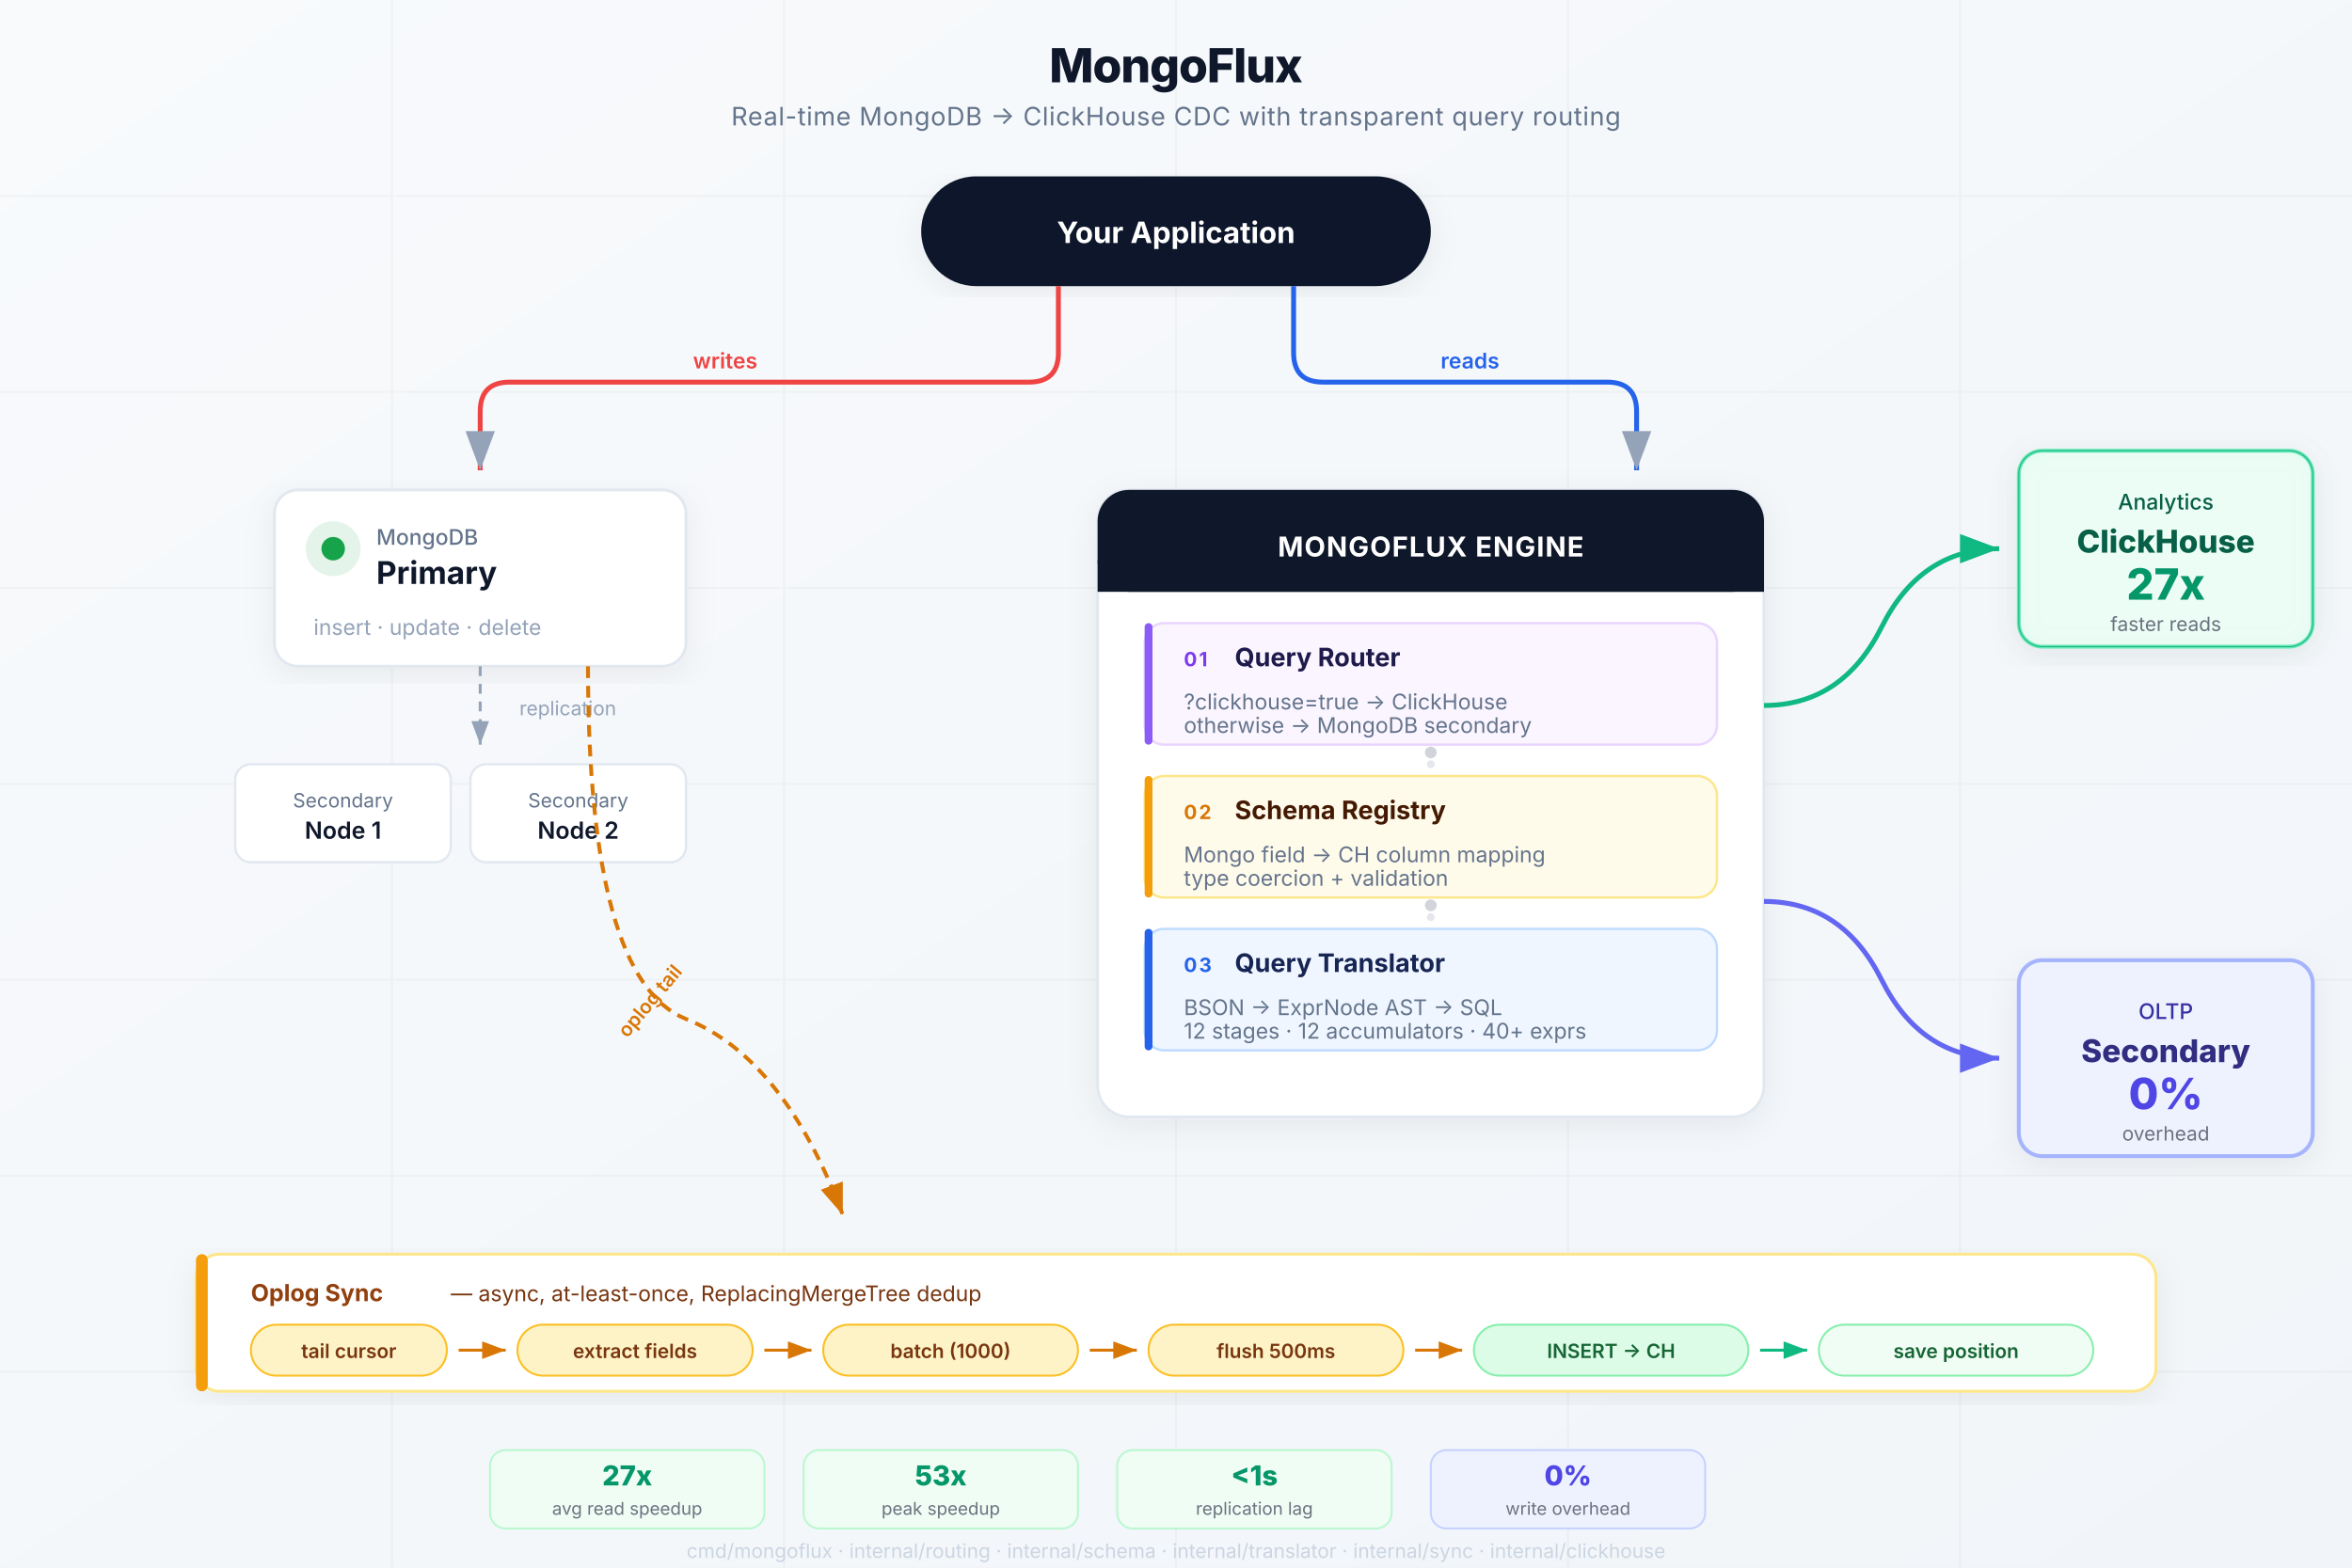
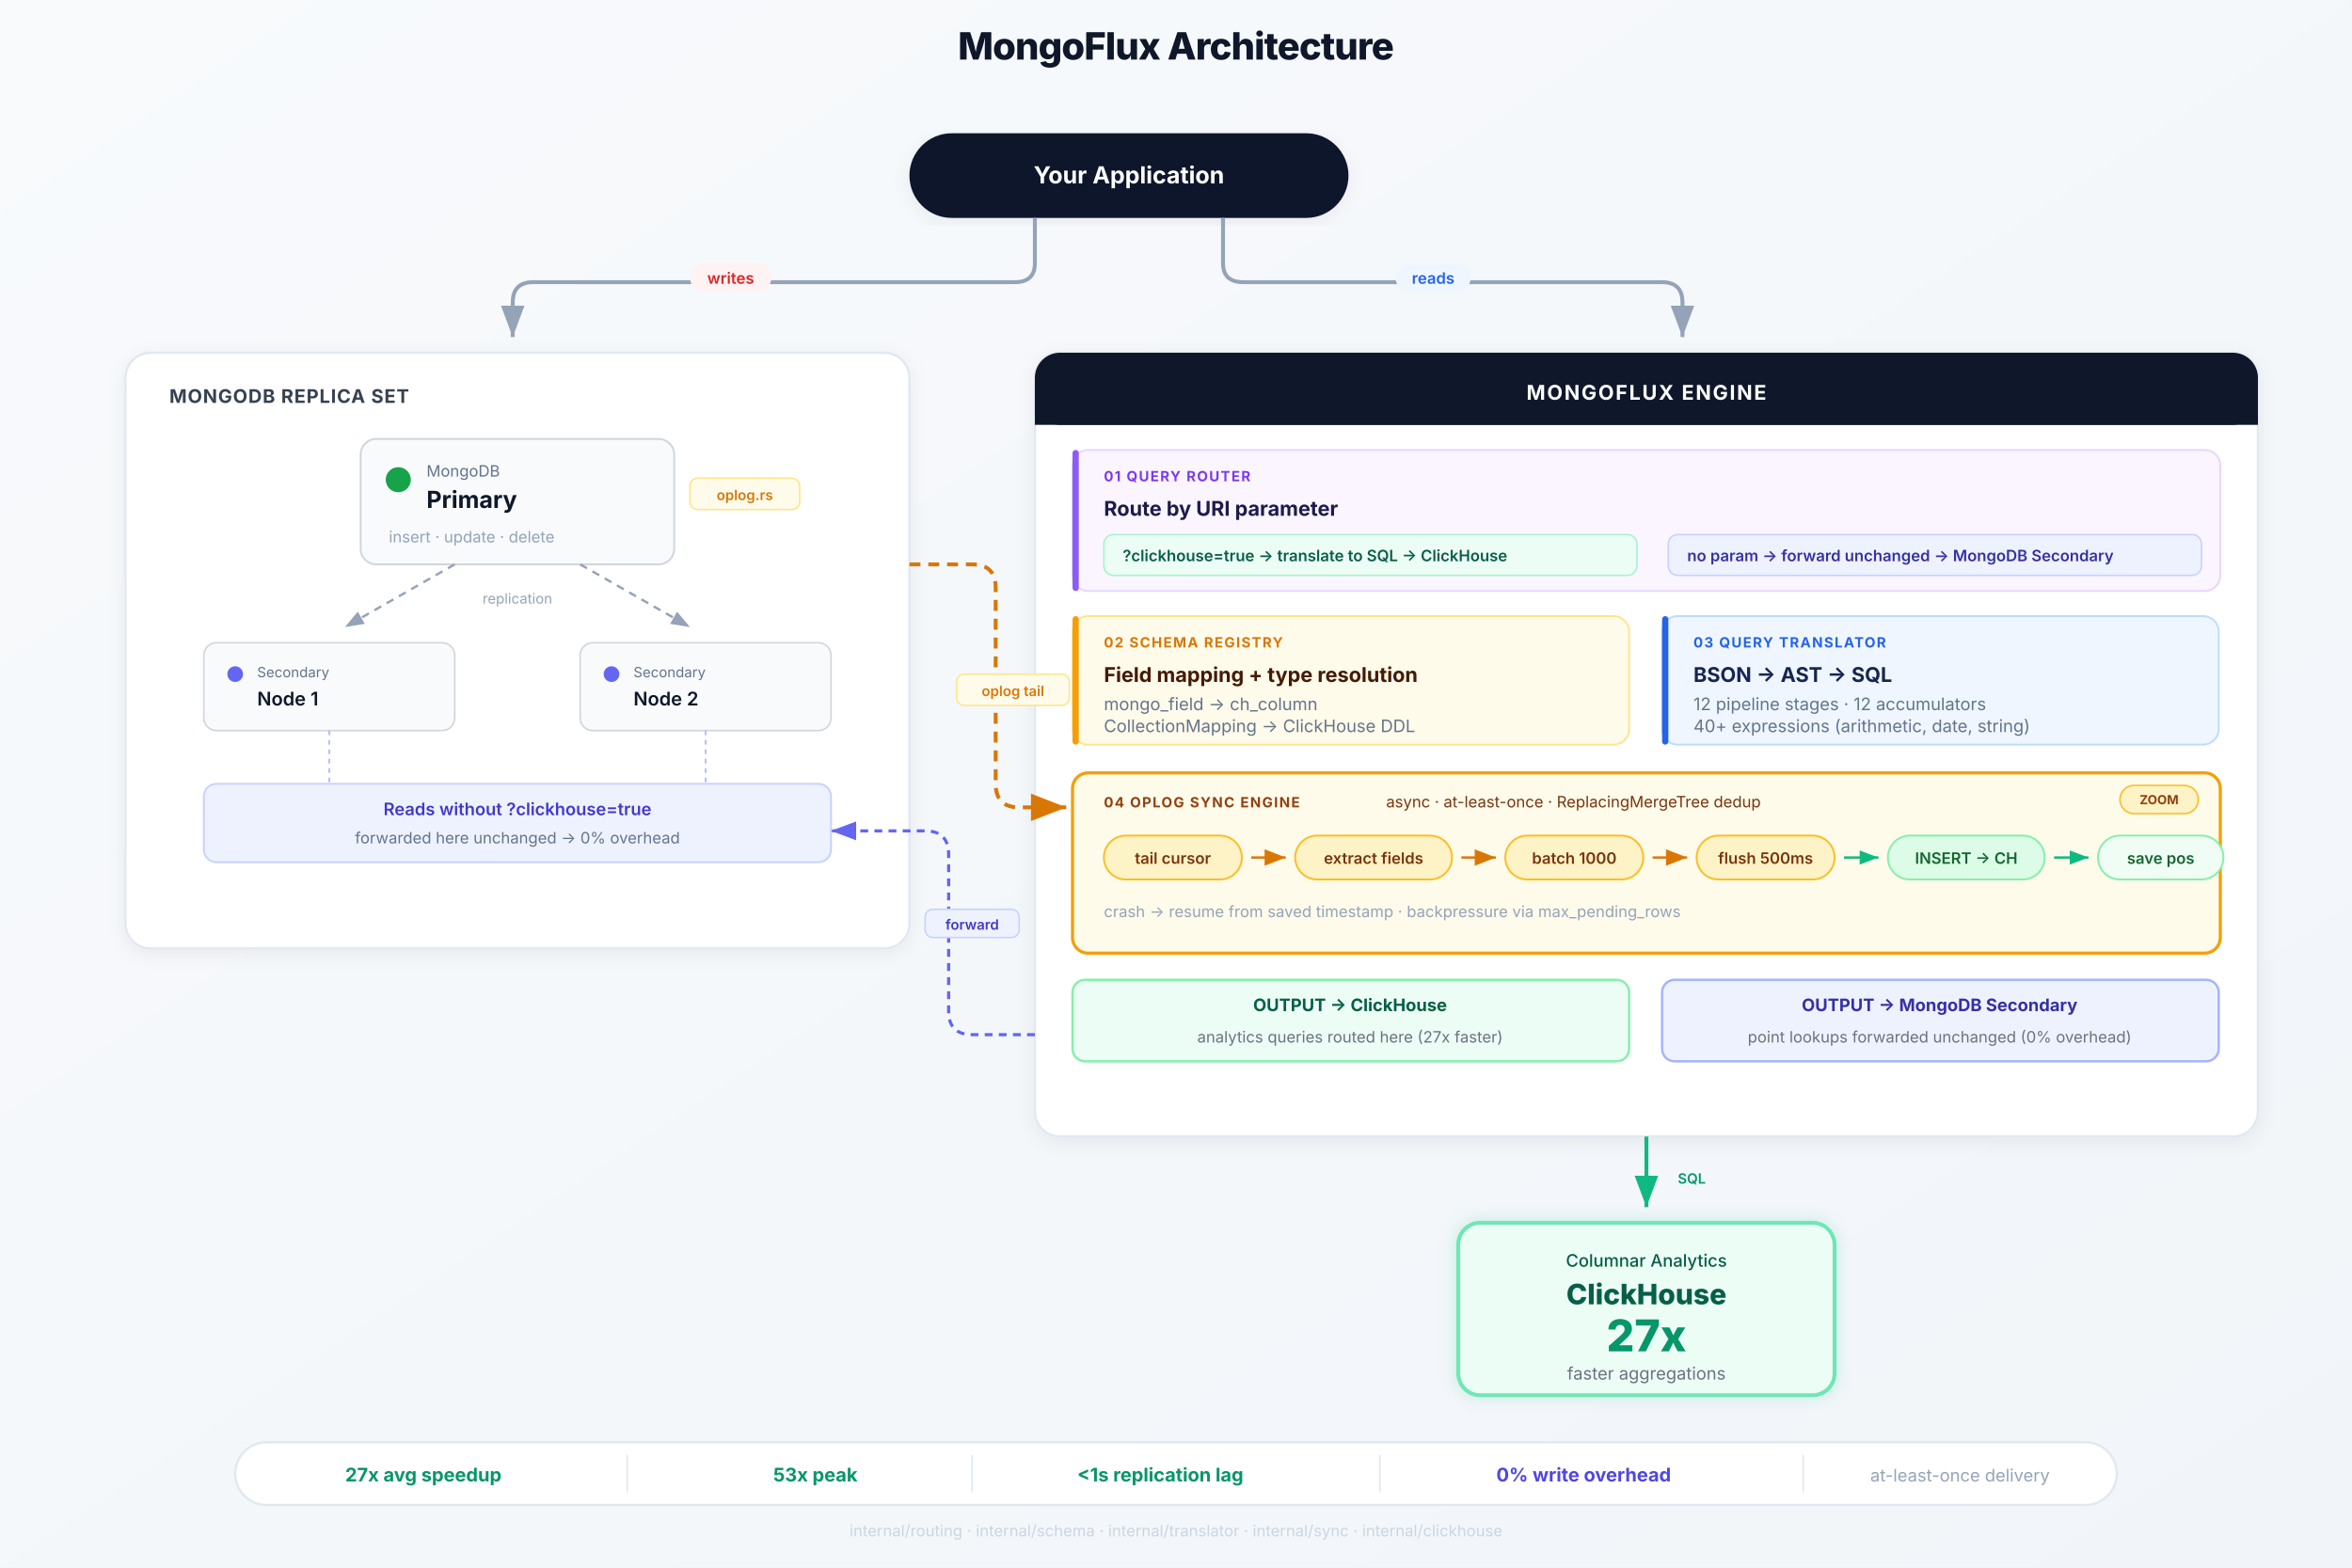
- <svg xmlns="http://www.w3.org/2000/svg" viewBox="0 0 1200 800" font-family="'Inter', -apple-system, sans-serif">
+ <svg xmlns="http://www.w3.org/2000/svg" viewBox="0 0 1500 1000" font-family="'Inter', -apple-system, sans-serif">
  <defs>
    <linearGradient id="bgGrad" x1="0%" y1="0%" x2="100%" y2="100%">
      <stop offset="0%" style="stop-color:#f8fafc" />
      <stop offset="100%" style="stop-color:#f1f5f9" />
    </linearGradient>
-     <linearGradient id="chGrad" x1="0%" y1="0%" x2="0%" y2="100%">
-       <stop offset="0%" style="stop-color:#10b981" />
-       <stop offset="100%" style="stop-color:#059669" />
-     </linearGradient>
-     <linearGradient id="mongoGrad" x1="0%" y1="0%" x2="0%" y2="100%">
-       <stop offset="0%" style="stop-color:#6366f1" />
-       <stop offset="100%" style="stop-color:#4f46e5" />
-     </linearGradient>
    <filter id="cardShadow">
-       <feDropShadow dx="0" dy="4" stdDeviation="8" flood-color="#000" flood-opacity="0.06" />
+       <feDropShadow dx="0" dy="3" stdDeviation="6" flood-color="#000" flood-opacity="0.06" />
    </filter>
-     <filter id="glow">
-       <feDropShadow dx="0" dy="0" stdDeviation="6" flood-color="#10b981" flood-opacity="0.3" />
+     <filter id="glowGreen">
+       <feDropShadow dx="0" dy="0" stdDeviation="5" flood-color="#10b981" flood-opacity="0.2" />
    </filter>
    <marker id="arr" markerWidth="8" markerHeight="6" refX="8" refY="3" orient="auto">
      <polygon points="0 0, 8 3, 0 6" fill="#94a3b8" />
    </marker>
    <marker id="arrGreen" markerWidth="8" markerHeight="6" refX="8" refY="3" orient="auto">
      <polygon points="0 0, 8 3, 0 6" fill="#10b981" />
    </marker>
    <marker id="arrIndigo" markerWidth="8" markerHeight="6" refX="8" refY="3" orient="auto">
      <polygon points="0 0, 8 3, 0 6" fill="#6366f1" />
    </marker>
-     <marker id="arrAmber" markerWidth="8" markerHeight="6" refX="8" refY="3" orient="auto">
-       <polygon points="0 0, 8 3, 0 6" fill="#d97706" />
+     <marker id="arrAmber" markerWidth="9" markerHeight="7" refX="9" refY="3.5" orient="auto">
+       <polygon points="0 0, 9 3.5, 0 7" fill="#d97706" />
    </marker>
  </defs>
-   <rect width="1200" height="800" fill="url(#bgGrad)" />
-   <g opacity="0.03">
-     <line x1="0" y1="100" x2="1200" y2="100" stroke="#000" stroke-width="1" />
-     <line x1="0" y1="200" x2="1200" y2="200" stroke="#000" stroke-width="1" />
-     <line x1="0" y1="300" x2="1200" y2="300" stroke="#000" stroke-width="1" />
-     <line x1="0" y1="400" x2="1200" y2="400" stroke="#000" stroke-width="1" />
-     <line x1="0" y1="500" x2="1200" y2="500" stroke="#000" stroke-width="1" />
-     <line x1="0" y1="600" x2="1200" y2="600" stroke="#000" stroke-width="1" />
-     <line x1="0" y1="700" x2="1200" y2="700" stroke="#000" stroke-width="1" />
-     <line x1="200" y1="0" x2="200" y2="800" stroke="#000" stroke-width="1" />
-     <line x1="400" y1="0" x2="400" y2="800" stroke="#000" stroke-width="1" />
-     <line x1="600" y1="0" x2="600" y2="800" stroke="#000" stroke-width="1" />
-     <line x1="800" y1="0" x2="800" y2="800" stroke="#000" stroke-width="1" />
-     <line x1="1000" y1="0" x2="1000" y2="800" stroke="#000" stroke-width="1" />
+   <rect width="1500" height="1000" fill="url(#bgGrad)" />
+   <text x="750" y="38" text-anchor="middle" font-size="24" font-weight="800" fill="#0f172a" letter-spacing="-0.5">MongoFlux Architecture</text>
+   <g transform="translate(580, 85)">
+     <rect x="0" y="0" width="280" height="54" rx="27" fill="#0f172a" filter="url(#cardShadow)" />
+     <text x="140" y="32" text-anchor="middle" font-size="15" font-weight="700" fill="#ffffff">Your Application</text>
  </g>
-   <text x="600" y="42" text-anchor="middle" font-size="24" font-weight="800" fill="#0f172a" letter-spacing="-0.5">MongoFlux</text>
-   <text x="600" y="64" text-anchor="middle" font-size="13" fill="#64748b" letter-spacing="0.3">Real-time MongoDB → ClickHouse CDC with transparent query routing</text>
-   <g transform="translate(470, 90)">
-     <rect x="0" y="0" width="260" height="56" rx="28" fill="#0f172a" filter="url(#cardShadow)" />
-     <text x="130" y="34" text-anchor="middle" font-size="15" font-weight="700" fill="#ffffff">Your Application</text>
+   <path d="M 660 139 L 660 168 Q 660 180 647 180 L 340 180 Q 327 180 327 193 L 327 215" stroke="#94a3b8" stroke-width="2.5" fill="none" marker-end="url(#arr)" />
+   <rect x="440" y="168" width="52" height="18" rx="9" fill="#fef2f2" />
+   <text x="466" y="181" text-anchor="middle" font-size="10" font-weight="600" fill="#dc2626">writes</text>
+   <path d="M 780 139 L 780 168 Q 780 180 793 180 L 1060 180 Q 1073 180 1073 193 L 1073 215" stroke="#94a3b8" stroke-width="2.5" fill="none" marker-end="url(#arr)" />
+   <rect x="890" y="168" width="48" height="18" rx="9" fill="#eff6ff" />
+   <text x="914" y="181" text-anchor="middle" font-size="10" font-weight="600" fill="#2563eb">reads</text>
+   <g transform="translate(80, 225)">
+     <rect x="0" y="0" width="500" height="380" rx="16" fill="#ffffff" stroke="#e2e8f0" stroke-width="1.5" filter="url(#cardShadow)" />
+     <text x="28" y="32" font-size="12" font-weight="700" fill="#374151" letter-spacing="0.5">MONGODB REPLICA SET</text>
+     <g transform="translate(150, 55)">
+       <rect x="0" y="0" width="200" height="80" rx="10" fill="#f8fafc" stroke="#d1d5db" stroke-width="1.2" />
+       <circle cx="24" cy="26" r="8" fill="#16a34a" />
+       <text x="42" y="24" font-size="10" fill="#64748b">MongoDB</text>
+       <text x="42" y="44" font-size="15" font-weight="700" fill="#0f172a">Primary</text>
+       <text x="18" y="66" font-size="10" fill="#94a3b8">insert · update · delete</text>
+     </g>
+     <path d="M 210 135 L 140 175" stroke="#94a3b8" stroke-width="1.5" stroke-dasharray="5,4" marker-end="url(#arr)" />
+     <path d="M 290 135 L 360 175" stroke="#94a3b8" stroke-width="1.5" stroke-dasharray="5,4" marker-end="url(#arr)" />
+     <text x="250" y="160" text-anchor="middle" font-size="9" fill="#94a3b8">replication</text>
+     <g transform="translate(50, 185)">
+       <rect x="0" y="0" width="160" height="56" rx="8" fill="#f8fafc" stroke="#d1d5db" stroke-width="1" />
+       <circle cx="20" cy="20" r="5" fill="#6366f1" />
+       <text x="34" y="22" font-size="9" fill="#64748b">Secondary</text>
+       <text x="34" y="40" font-size="12" font-weight="600" fill="#0f172a">Node 1</text>
+     </g>
+     <g transform="translate(290, 185)">
+       <rect x="0" y="0" width="160" height="56" rx="8" fill="#f8fafc" stroke="#d1d5db" stroke-width="1" />
+       <circle cx="20" cy="20" r="5" fill="#6366f1" />
+       <text x="34" y="22" font-size="9" fill="#64748b">Secondary</text>
+       <text x="34" y="40" font-size="12" font-weight="600" fill="#0f172a">Node 2</text>
+     </g>
+     <rect x="360" y="80" width="70" height="20" rx="5" fill="#fffbeb" stroke="#fde68a" stroke-width="1" />
+     <text x="395" y="94" text-anchor="middle" font-size="9" font-weight="600" fill="#d97706">oplog.rs</text>
+     <g transform="translate(50, 275)">
+       <rect x="0" y="0" width="400" height="50" rx="8" fill="#eef2ff" stroke="#c7d2fe" stroke-width="1.2" />
+       <text x="200" y="20" text-anchor="middle" font-size="11" font-weight="600" fill="#4338ca">Reads without ?clickhouse=true</text>
+       <text x="200" y="38" text-anchor="middle" font-size="10" fill="#64748b">forwarded here unchanged → 0% overhead</text>
+     </g>
+     <path d="M 130 241 L 130 275" stroke="#a5b4fc" stroke-width="1" stroke-dasharray="3,3" />
+     <path d="M 370 241 L 370 275" stroke="#a5b4fc" stroke-width="1" stroke-dasharray="3,3" />
  </g>
-   <path d="M 540 146 L 540 180 Q 540 195 525 195 L 260 195 Q 245 195 245 210 L 245 240" stroke="#ef4444" stroke-width="2.5" fill="none" marker-end="url(#arr)" />
-   <text x="370" y="188" text-anchor="middle" font-size="11" font-weight="600" fill="#ef4444">writes</text>
-   <path d="M 660 146 L 660 180 Q 660 195 675 195 L 820 195 Q 835 195 835 210 L 835 240" stroke="#2563eb" stroke-width="2.5" fill="none" marker-end="url(#arr)" />
-   <text x="750" y="188" text-anchor="middle" font-size="11" font-weight="600" fill="#2563eb">reads</text>
-   <g transform="translate(140, 250)">
-     <rect x="0" y="0" width="210" height="90" rx="12" fill="#ffffff" stroke="#e2e8f0" stroke-width="1.5" filter="url(#cardShadow)" />
-     <circle cx="30" cy="30" r="14" fill="#16a34a" opacity="0.12" />
-     <circle cx="30" cy="30" r="6" fill="#16a34a" />
-     <text x="52" y="28" font-size="11" fill="#64748b" font-weight="500">MongoDB</text>
-     <text x="52" y="48" font-size="16" font-weight="700" fill="#0f172a">Primary</text>
-     <text x="20" y="74" font-size="11" fill="#94a3b8">insert · update · delete</text>
-   </g>
-   <path d="M 245 340 L 245 380" stroke="#94a3b8" stroke-width="1.5" stroke-dasharray="5,4" marker-end="url(#arr)" />
-   <text x="265" y="365" font-size="10" fill="#94a3b8">replication</text>
-   <g transform="translate(120, 390)">
-     <rect x="0" y="0" width="110" height="50" rx="8" fill="#ffffff" stroke="#e2e8f0" stroke-width="1.2" />
-     <text x="55" y="22" text-anchor="middle" font-size="10" fill="#64748b">Secondary</text>
-     <text x="55" y="38" text-anchor="middle" font-size="12" font-weight="600" fill="#0f172a">Node 1</text>
-   </g>
-   <g transform="translate(240, 390)">
-     <rect x="0" y="0" width="110" height="50" rx="8" fill="#ffffff" stroke="#e2e8f0" stroke-width="1.2" />
-     <text x="55" y="22" text-anchor="middle" font-size="10" fill="#64748b">Secondary</text>
-     <text x="55" y="38" text-anchor="middle" font-size="12" font-weight="600" fill="#0f172a">Node 2</text>
-   </g>
-   <g transform="translate(560, 250)">
-     <rect x="0" y="0" width="340" height="320" rx="16" fill="#ffffff" stroke="#e2e8f0" stroke-width="1.5" filter="url(#cardShadow)" />
-     <rect x="0" y="0" width="340" height="52" rx="16" fill="#0f172a" />
-     <rect x="0" y="36" width="340" height="16" fill="#0f172a" />
-     <text x="170" y="34" text-anchor="middle" font-size="14" font-weight="700" fill="#ffffff" letter-spacing="0.5">MONGOFLUX ENGINE</text>
-     <g transform="translate(24, 68)">
-       <rect x="0" y="0" width="292" height="62" rx="10" fill="#faf5ff" stroke="#e9d5ff" stroke-width="1.2" />
-       <rect x="0" y="0" width="4" height="62" rx="2" fill="#8b5cf6" />
-       <text x="20" y="22" font-size="10" font-weight="700" fill="#7c3aed" letter-spacing="1">01</text>
-       <text x="46" y="22" font-size="13" font-weight="700" fill="#1e1b4b">Query Router</text>
-       <text x="20" y="44" font-size="11" fill="#64748b">?clickhouse=true → ClickHouse</text>
-       <text x="20" y="56" font-size="11" fill="#64748b">otherwise → MongoDB secondary</text>
+   <g transform="translate(660, 225)">
+     <rect x="0" y="0" width="780" height="500" rx="16" fill="#ffffff" stroke="#e2e8f0" stroke-width="1.5" filter="url(#cardShadow)" />
+     <rect x="0" y="0" width="780" height="46" rx="16" fill="#0f172a" />
+     <rect x="0" y="30" width="780" height="16" fill="#0f172a" />
+     <text x="390" y="30" text-anchor="middle" font-size="13" font-weight="700" fill="#ffffff" letter-spacing="1">MONGOFLUX ENGINE</text>
+     <g transform="translate(24, 62)">
+       <rect x="0" y="0" width="732" height="90" rx="10" fill="#faf5ff" stroke="#e9d5ff" stroke-width="1.2" />
+       <rect x="0" y="0" width="4" height="90" rx="2" fill="#8b5cf6" />
+       <text x="20" y="20" font-size="9" font-weight="700" fill="#7c3aed" letter-spacing="0.8">01  QUERY ROUTER</text>
+       <text x="20" y="42" font-size="13" font-weight="700" fill="#1e1b4b">Route by URI parameter</text>
+       <g transform="translate(20, 54)">
+         <rect x="0" y="0" width="340" height="26" rx="6" fill="#ecfdf5" stroke="#a7f3d0" stroke-width="1" />
+         <text x="12" y="17" font-size="10" fill="#065f46" font-weight="600">?clickhouse=true  →  translate to SQL → ClickHouse</text>
+       </g>
+       <g transform="translate(380, 54)">
+         <rect x="0" y="0" width="340" height="26" rx="6" fill="#eef2ff" stroke="#c7d2fe" stroke-width="1" />
+         <text x="12" y="17" font-size="10" fill="#3730a3" font-weight="600">no param  →  forward unchanged → MongoDB Secondary</text>
+       </g>
    </g>
-     <g transform="translate(24, 146)">
-       <rect x="0" y="0" width="292" height="62" rx="10" fill="#fffbeb" stroke="#fde68a" stroke-width="1.2" />
-       <rect x="0" y="0" width="4" height="62" rx="2" fill="#f59e0b" />
-       <text x="20" y="22" font-size="10" font-weight="700" fill="#d97706" letter-spacing="1">02</text>
-       <text x="46" y="22" font-size="13" font-weight="700" fill="#451a03">Schema Registry</text>
-       <text x="20" y="44" font-size="11" fill="#64748b">Mongo field → CH column mapping</text>
-       <text x="20" y="56" font-size="11" fill="#64748b">type coercion + validation</text>
+     <g transform="translate(24, 168)">
+       <rect x="0" y="0" width="355" height="82" rx="10" fill="#fffbeb" stroke="#fde68a" stroke-width="1.2" />
+       <rect x="0" y="0" width="4" height="82" rx="2" fill="#f59e0b" />
+       <text x="20" y="20" font-size="9" font-weight="700" fill="#d97706" letter-spacing="0.8">02  SCHEMA REGISTRY</text>
+       <text x="20" y="42" font-size="13" font-weight="700" fill="#451a03">Field mapping + type resolution</text>
+       <text x="20" y="60" font-size="11" fill="#64748b">mongo_field → ch_column</text>
+       <text x="20" y="74" font-size="11" fill="#64748b">CollectionMapping → ClickHouse DDL</text>
    </g>
-     <g transform="translate(24, 224)">
-       <rect x="0" y="0" width="292" height="62" rx="10" fill="#eff6ff" stroke="#bfdbfe" stroke-width="1.2" />
-       <rect x="0" y="0" width="4" height="62" rx="2" fill="#2563eb" />
-       <text x="20" y="22" font-size="10" font-weight="700" fill="#2563eb" letter-spacing="1">03</text>
-       <text x="46" y="22" font-size="13" font-weight="700" fill="#172554">Query Translator</text>
-       <text x="20" y="44" font-size="11" fill="#64748b">BSON → ExprNode AST → SQL</text>
-       <text x="20" y="56" font-size="11" fill="#64748b">12 stages · 12 accumulators · 40+ exprs</text>
+     <g transform="translate(400, 168)">
+       <rect x="0" y="0" width="355" height="82" rx="10" fill="#eff6ff" stroke="#bfdbfe" stroke-width="1.2" />
+       <rect x="0" y="0" width="4" height="82" rx="2" fill="#2563eb" />
+       <text x="20" y="20" font-size="9" font-weight="700" fill="#2563eb" letter-spacing="0.8">03  QUERY TRANSLATOR</text>
+       <text x="20" y="42" font-size="13" font-weight="700" fill="#172554">BSON → AST → SQL</text>
+       <text x="20" y="60" font-size="11" fill="#64748b">12 pipeline stages · 12 accumulators</text>
+       <text x="20" y="74" font-size="11" fill="#64748b">40+ expressions (arithmetic, date, string)</text>
    </g>
-     <circle cx="170" cy="134" r="3" fill="#d1d5db" />
-     <circle cx="170" cy="140" r="2" fill="#e5e7eb" />
-     <circle cx="170" cy="212" r="3" fill="#d1d5db" />
-     <circle cx="170" cy="218" r="2" fill="#e5e7eb" />
-   </g>
-   <path d="M 900 360 Q 940 360 960 320 Q 980 280 1020 280" stroke="#10b981" stroke-width="2.5" fill="none" marker-end="url(#arrGreen)" />
-   <path d="M 900 460 Q 940 460 960 500 Q 980 540 1020 540" stroke="#6366f1" stroke-width="2.5" fill="none" marker-end="url(#arrIndigo)" />
-   <g transform="translate(1030, 230)">
-     <rect x="0" y="0" width="150" height="100" rx="12" fill="#ecfdf5" stroke="#6ee7b7" stroke-width="2" filter="url(#cardShadow)" />
-     <rect x="0" y="0" width="150" height="100" rx="12" fill="none" stroke="#10b981" stroke-width="0.5" filter="url(#glow)" />
-     <text x="75" y="30" text-anchor="middle" font-size="11" fill="#065f46" font-weight="500">Analytics</text>
-     <text x="75" y="52" text-anchor="middle" font-size="16" font-weight="800" fill="#065f46">ClickHouse</text>
-     <text x="75" y="76" text-anchor="middle" font-size="22" font-weight="800" fill="#059669">27x</text>
-     <text x="75" y="92" text-anchor="middle" font-size="10" fill="#6b7280">faster reads</text>
-   </g>
-   <g transform="translate(1030, 490)">
-     <rect x="0" y="0" width="150" height="100" rx="12" fill="#eef2ff" stroke="#a5b4fc" stroke-width="2" filter="url(#cardShadow)" />
-     <text x="75" y="30" text-anchor="middle" font-size="11" fill="#3730a3" font-weight="500">OLTP</text>
-     <text x="75" y="52" text-anchor="middle" font-size="16" font-weight="800" fill="#312e81">Secondary</text>
-     <text x="75" y="76" text-anchor="middle" font-size="22" font-weight="800" fill="#4f46e5">0%</text>
-     <text x="75" y="92" text-anchor="middle" font-size="10" fill="#6b7280">overhead</text>
-   </g>
-   <path d="M 300 340 Q 300 500 350 520 Q 400 540 430 620" stroke="#d97706" stroke-width="2" stroke-dasharray="6,4" fill="none" marker-end="url(#arrAmber)" />
-   <text x="320" y="530" font-size="10" font-weight="600" fill="#d97706" transform="rotate(-50, 320, 530)">oplog tail</text>
-   <g transform="translate(100, 640)">
-     <rect x="0" y="0" width="1000" height="70" rx="12" fill="#ffffff" stroke="#fde68a" stroke-width="1.5" filter="url(#cardShadow)" />
-     <rect x="0" y="0" width="6" height="70" rx="3" fill="#f59e0b" />
-     <text x="28" y="24" font-size="12" font-weight="700" fill="#92400e">Oplog Sync</text>
-     <text x="130" y="24" font-size="11" fill="#78350f">— async, at-least-once, ReplacingMergeTree dedup</text>
-     <g transform="translate(28, 36)">
-       <rect x="0" y="0" width="100" height="26" rx="13" fill="#fef3c7" stroke="#fbbf24" stroke-width="1" />
-       <text x="50" y="17" text-anchor="middle" font-size="10" font-weight="600" fill="#78350f">tail cursor</text>
-       <line x1="106" y1="13" x2="130" y2="13" stroke="#d97706" stroke-width="1.5" marker-end="url(#arrAmber)" />
-       <rect x="136" y="0" width="120" height="26" rx="13" fill="#fef3c7" stroke="#fbbf24" stroke-width="1" />
-       <text x="196" y="17" text-anchor="middle" font-size="10" font-weight="600" fill="#78350f">extract fields</text>
-       <line x1="262" y1="13" x2="286" y2="13" stroke="#d97706" stroke-width="1.5" marker-end="url(#arrAmber)" />
-       <rect x="292" y="0" width="130" height="26" rx="13" fill="#fef3c7" stroke="#fbbf24" stroke-width="1" />
-       <text x="357" y="17" text-anchor="middle" font-size="10" font-weight="600" fill="#78350f">batch (1000)</text>
-       <line x1="428" y1="13" x2="452" y2="13" stroke="#d97706" stroke-width="1.5" marker-end="url(#arrAmber)" />
-       <rect x="458" y="0" width="130" height="26" rx="13" fill="#fef3c7" stroke="#fbbf24" stroke-width="1" />
-       <text x="523" y="17" text-anchor="middle" font-size="10" font-weight="600" fill="#78350f">flush 500ms</text>
-       <line x1="594" y1="13" x2="618" y2="13" stroke="#d97706" stroke-width="1.5" marker-end="url(#arrAmber)" />
-       <rect x="624" y="0" width="140" height="26" rx="13" fill="#dcfce7" stroke="#86efac" stroke-width="1" />
-       <text x="694" y="17" text-anchor="middle" font-size="10" font-weight="600" fill="#166534">INSERT → CH</text>
-       <line x1="770" y1="13" x2="794" y2="13" stroke="#10b981" stroke-width="1.5" marker-end="url(#arrGreen)" />
-       <rect x="800" y="0" width="140" height="26" rx="13" fill="#f0fdf4" stroke="#86efac" stroke-width="1" />
-       <text x="870" y="17" text-anchor="middle" font-size="10" font-weight="600" fill="#166534">save position</text>
+     <g transform="translate(24, 268)">
+       <rect x="0" y="0" width="732" height="115" rx="10" fill="#fffbeb" stroke="#f59e0b" stroke-width="2" />
+       <rect x="668" y="8" width="50" height="18" rx="9" fill="#fef3c7" stroke="#fbbf24" stroke-width="1" />
+       <text x="693" y="20" text-anchor="middle" font-size="8" font-weight="700" fill="#92400e">ZOOM</text>
+       <text x="20" y="22" font-size="9" font-weight="700" fill="#92400e" letter-spacing="0.8">04  OPLOG SYNC ENGINE</text>
+       <text x="200" y="22" font-size="10" fill="#78350f">async · at-least-once · ReplacingMergeTree dedup</text>
+       <g transform="translate(20, 40)">
+         <rect x="0" y="0" width="88" height="28" rx="14" fill="#fef3c7" stroke="#fbbf24" stroke-width="1.2" />
+         <text x="44" y="18" text-anchor="middle" font-size="10" font-weight="600" fill="#78350f">tail cursor</text>
+         <line x1="94" y1="14" x2="116" y2="14" stroke="#d97706" stroke-width="1.5" marker-end="url(#arrAmber)" />
+         <rect x="122" y="0" width="100" height="28" rx="14" fill="#fef3c7" stroke="#fbbf24" stroke-width="1.2" />
+         <text x="172" y="18" text-anchor="middle" font-size="10" font-weight="600" fill="#78350f">extract fields</text>
+         <line x1="228" y1="14" x2="250" y2="14" stroke="#d97706" stroke-width="1.5" marker-end="url(#arrAmber)" />
+         <rect x="256" y="0" width="88" height="28" rx="14" fill="#fef3c7" stroke="#fbbf24" stroke-width="1.2" />
+         <text x="300" y="18" text-anchor="middle" font-size="10" font-weight="600" fill="#78350f">batch 1000</text>
+         <line x1="350" y1="14" x2="372" y2="14" stroke="#d97706" stroke-width="1.5" marker-end="url(#arrAmber)" />
+         <rect x="378" y="0" width="88" height="28" rx="14" fill="#fef3c7" stroke="#fbbf24" stroke-width="1.2" />
+         <text x="422" y="18" text-anchor="middle" font-size="10" font-weight="600" fill="#78350f">flush 500ms</text>
+         <line x1="472" y1="14" x2="494" y2="14" stroke="#10b981" stroke-width="1.5" marker-end="url(#arrGreen)" />
+         <rect x="500" y="0" width="100" height="28" rx="14" fill="#dcfce7" stroke="#86efac" stroke-width="1.2" />
+         <text x="550" y="18" text-anchor="middle" font-size="10" font-weight="600" fill="#166534">INSERT → CH</text>
+         <line x1="606" y1="14" x2="628" y2="14" stroke="#10b981" stroke-width="1.5" marker-end="url(#arrGreen)" />
+         <rect x="634" y="0" width="80" height="28" rx="14" fill="#f0fdf4" stroke="#86efac" stroke-width="1.2" />
+         <text x="674" y="18" text-anchor="middle" font-size="10" font-weight="600" fill="#166534">save pos</text>
+       </g>
+       <text x="20" y="92" font-size="10" fill="#94a3b8">crash → resume from saved timestamp · backpressure via max_pending_rows</text>
+     </g>
+     <g transform="translate(24, 400)">
+       <rect x="0" y="0" width="355" height="52" rx="8" fill="#ecfdf5" stroke="#86efac" stroke-width="1.5" />
+       <text x="177" y="20" text-anchor="middle" font-size="11" font-weight="700" fill="#065f46">OUTPUT → ClickHouse</text>
+       <text x="177" y="40" text-anchor="middle" font-size="10" fill="#6b7280">analytics queries routed here (27x faster)</text>
+     </g>
+     <g transform="translate(400, 400)">
+       <rect x="0" y="0" width="355" height="52" rx="8" fill="#eef2ff" stroke="#a5b4fc" stroke-width="1.5" />
+       <text x="177" y="20" text-anchor="middle" font-size="11" font-weight="700" fill="#3730a3">OUTPUT → MongoDB Secondary</text>
+       <text x="177" y="40" text-anchor="middle" font-size="10" fill="#6b7280">point lookups forwarded unchanged (0% overhead)</text>
    </g>
  </g>
-   <g transform="translate(250, 740)">
-     <rect x="0" y="0" width="140" height="40" rx="8" fill="#f0fdf4" stroke="#bbf7d0" stroke-width="1" />
-     <text x="70" y="18" text-anchor="middle" font-size="14" font-weight="800" fill="#059669">27x</text>
-     <text x="70" y="33" text-anchor="middle" font-size="9" fill="#6b7280">avg read speedup</text>
-     <rect x="160" y="0" width="140" height="40" rx="8" fill="#f0fdf4" stroke="#bbf7d0" stroke-width="1" />
-     <text x="230" y="18" text-anchor="middle" font-size="14" font-weight="800" fill="#059669">53x</text>
-     <text x="230" y="33" text-anchor="middle" font-size="9" fill="#6b7280">peak speedup</text>
-     <rect x="320" y="0" width="140" height="40" rx="8" fill="#f0fdf4" stroke="#bbf7d0" stroke-width="1" />
-     <text x="390" y="18" text-anchor="middle" font-size="14" font-weight="800" fill="#059669">&lt;1s</text>
-     <text x="390" y="33" text-anchor="middle" font-size="9" fill="#6b7280">replication lag</text>
-     <rect x="480" y="0" width="140" height="40" rx="8" fill="#eef2ff" stroke="#c7d2fe" stroke-width="1" />
-     <text x="550" y="18" text-anchor="middle" font-size="14" font-weight="800" fill="#4f46e5">0%</text>
-     <text x="550" y="33" text-anchor="middle" font-size="9" fill="#6b7280">write overhead</text>
+   <path d="M 580 360 L 620 360 Q 635 360 635 375 L 635 500 Q 635 515 650 515 L 680 515" stroke="#d97706" stroke-width="2.5" stroke-dasharray="7,5" fill="none" marker-end="url(#arrAmber)" />
+   <rect x="610" y="430" width="72" height="20" rx="5" fill="#fffbeb" stroke="#fde68a" stroke-width="1" />
+   <text x="646" y="444" text-anchor="middle" font-size="9" font-weight="600" fill="#d97706">oplog tail</text>
+   <path d="M 660 660 L 620 660 Q 605 660 605 645 L 605 545 Q 605 530 590 530 L 530 530" stroke="#6366f1" stroke-width="2" stroke-dasharray="5,4" fill="none" marker-end="url(#arrIndigo)" />
+   <rect x="590" y="580" width="60" height="18" rx="5" fill="#eef2ff" stroke="#c7d2fe" stroke-width="1" />
+   <text x="620" y="593" text-anchor="middle" font-size="9" font-weight="600" fill="#4338ca">forward</text>
+   <path d="M 1050 725 L 1050 770" stroke="#10b981" stroke-width="2.5" fill="none" marker-end="url(#arrGreen)" />
+   <text x="1070" y="755" font-size="9" font-weight="600" fill="#059669">SQL</text>
+   <g transform="translate(930, 780)">
+     <rect x="0" y="0" width="240" height="110" rx="14" fill="#ecfdf5" stroke="#6ee7b7" stroke-width="2.5" filter="url(#glowGreen)" />
+     <text x="120" y="28" text-anchor="middle" font-size="11" fill="#065f46" font-weight="500">Columnar Analytics</text>
+     <text x="120" y="52" text-anchor="middle" font-size="18" font-weight="800" fill="#065f46">ClickHouse</text>
+     <text x="120" y="82" text-anchor="middle" font-size="28" font-weight="800" fill="#059669">27x</text>
+     <text x="120" y="100" text-anchor="middle" font-size="11" fill="#6b7280">faster aggregations</text>
  </g>
-   <text x="600" y="795" text-anchor="middle" font-size="10" fill="#cbd5e1">cmd/mongoflux · internal/routing · internal/schema · internal/translator · internal/sync · internal/clickhouse</text>
+   <g transform="translate(150, 920)">
+     <rect x="0" y="0" width="1200" height="40" rx="20" fill="#ffffff" stroke="#e2e8f0" stroke-width="1.5" />
+     <text x="120" y="25" text-anchor="middle" font-size="12" font-weight="700" fill="#059669">27x avg speedup</text>
+     <line x1="250" y1="8" x2="250" y2="32" stroke="#e2e8f0" stroke-width="1" />
+     <text x="370" y="25" text-anchor="middle" font-size="12" font-weight="700" fill="#059669">53x peak</text>
+     <line x1="470" y1="8" x2="470" y2="32" stroke="#e2e8f0" stroke-width="1" />
+     <text x="590" y="25" text-anchor="middle" font-size="12" font-weight="700" fill="#059669">&lt;1s replication lag</text>
+     <line x1="730" y1="8" x2="730" y2="32" stroke="#e2e8f0" stroke-width="1" />
+     <text x="860" y="25" text-anchor="middle" font-size="12" font-weight="700" fill="#4f46e5">0% write overhead</text>
+     <line x1="1000" y1="8" x2="1000" y2="32" stroke="#e2e8f0" stroke-width="1" />
+     <text x="1100" y="25" text-anchor="middle" font-size="11" fill="#94a3b8">at-least-once delivery</text>
+   </g>
+   <text x="750" y="980" text-anchor="middle" font-size="10" fill="#cbd5e1">internal/routing · internal/schema · internal/translator · internal/sync · internal/clickhouse</text>
</svg>
